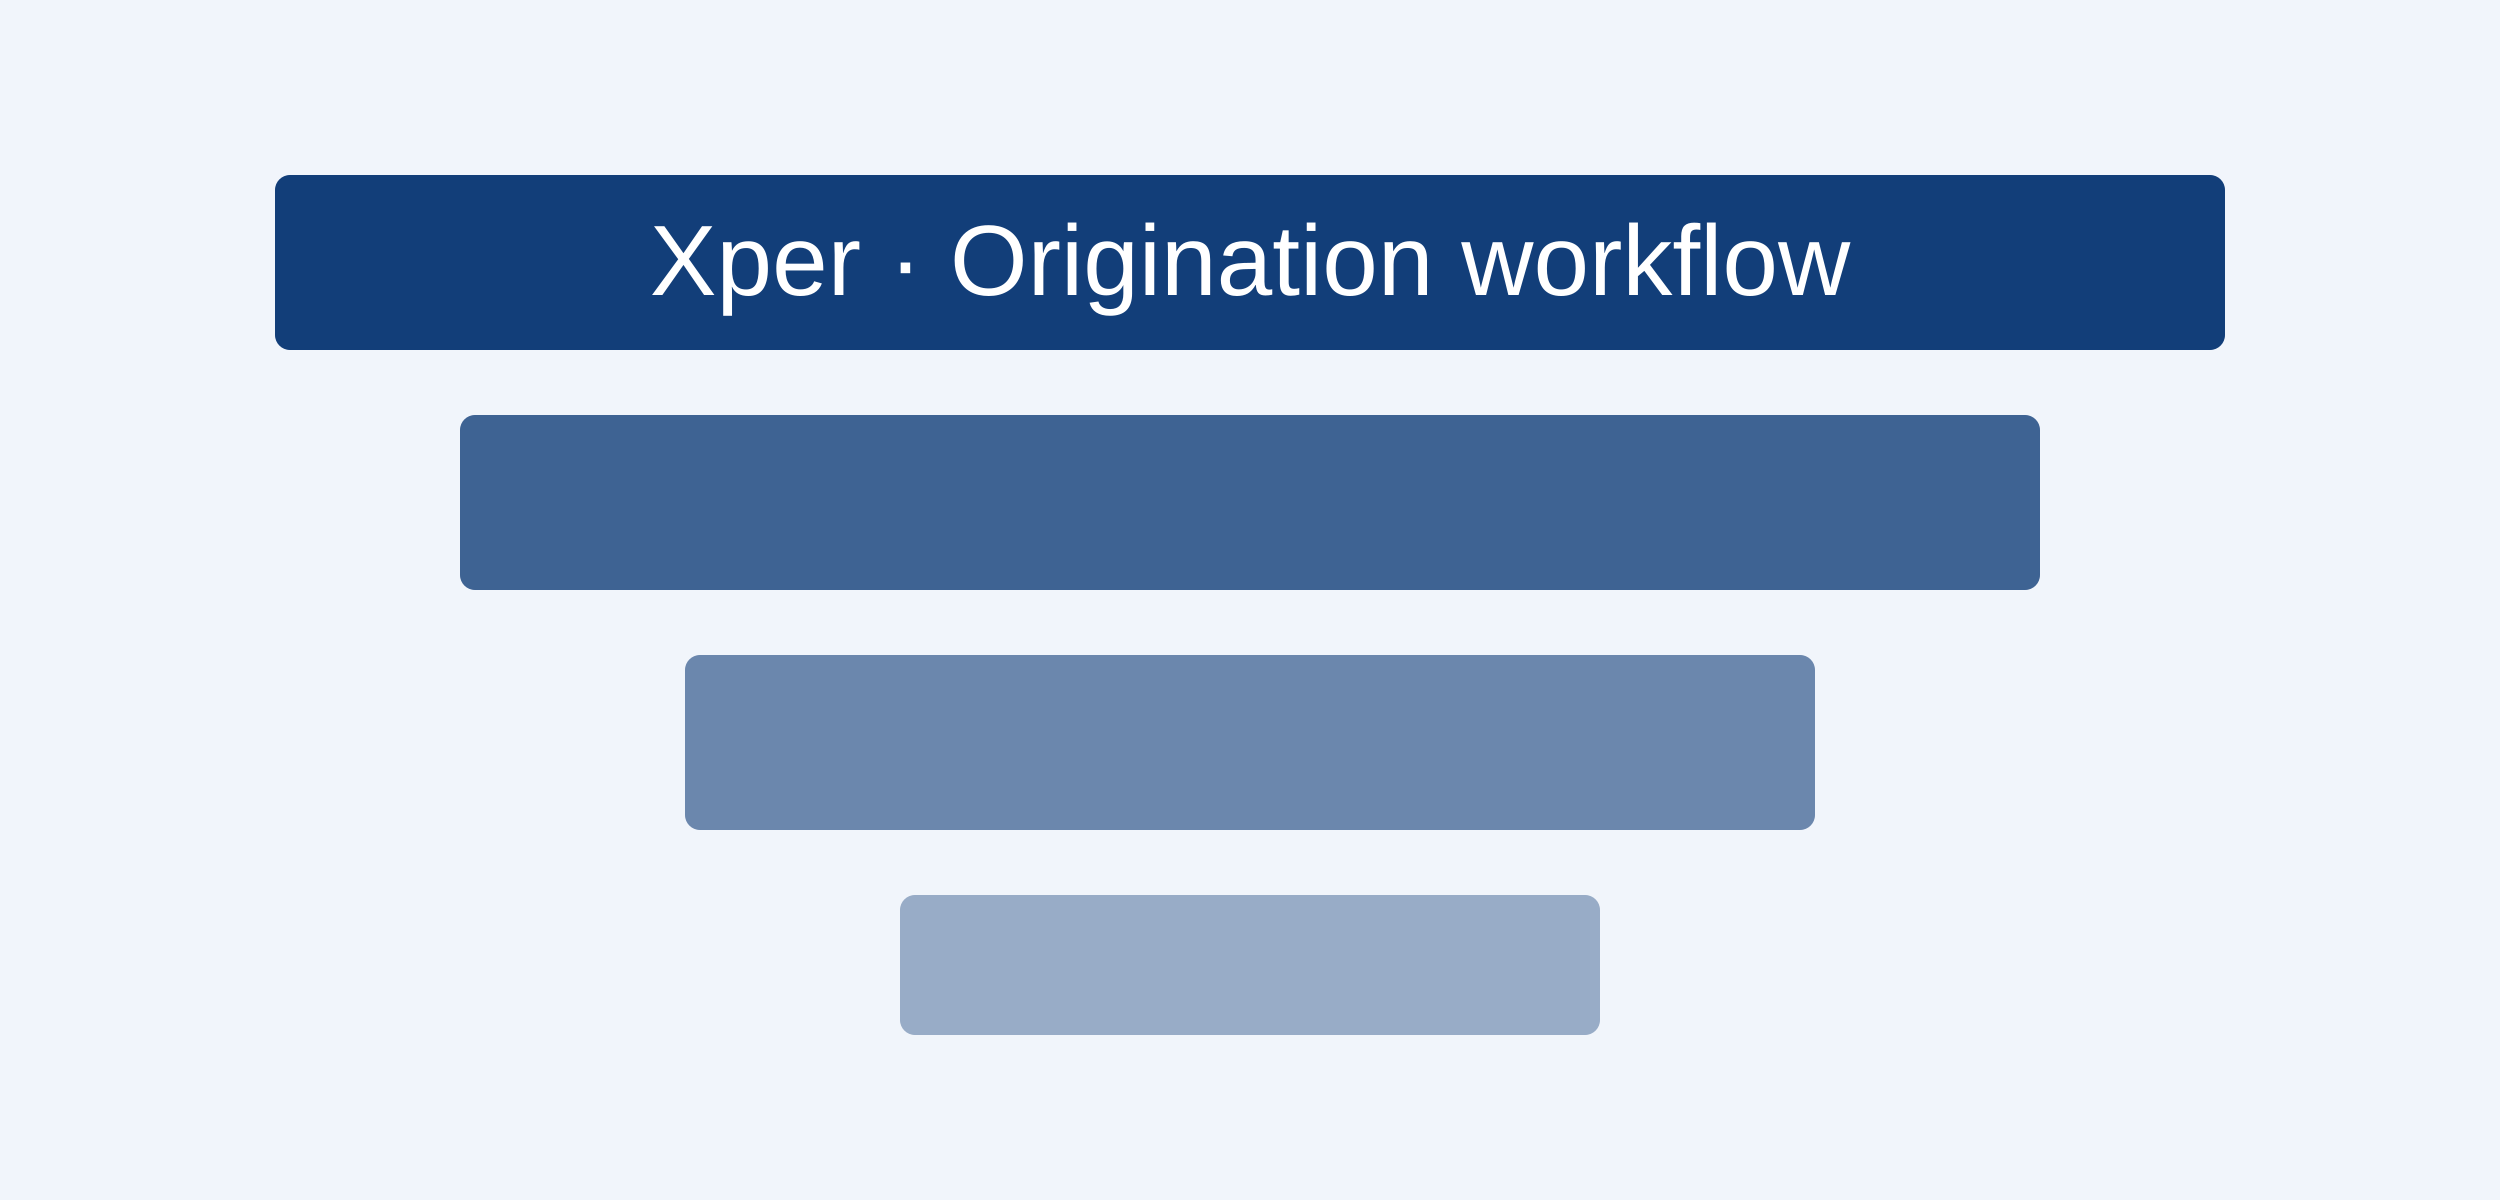
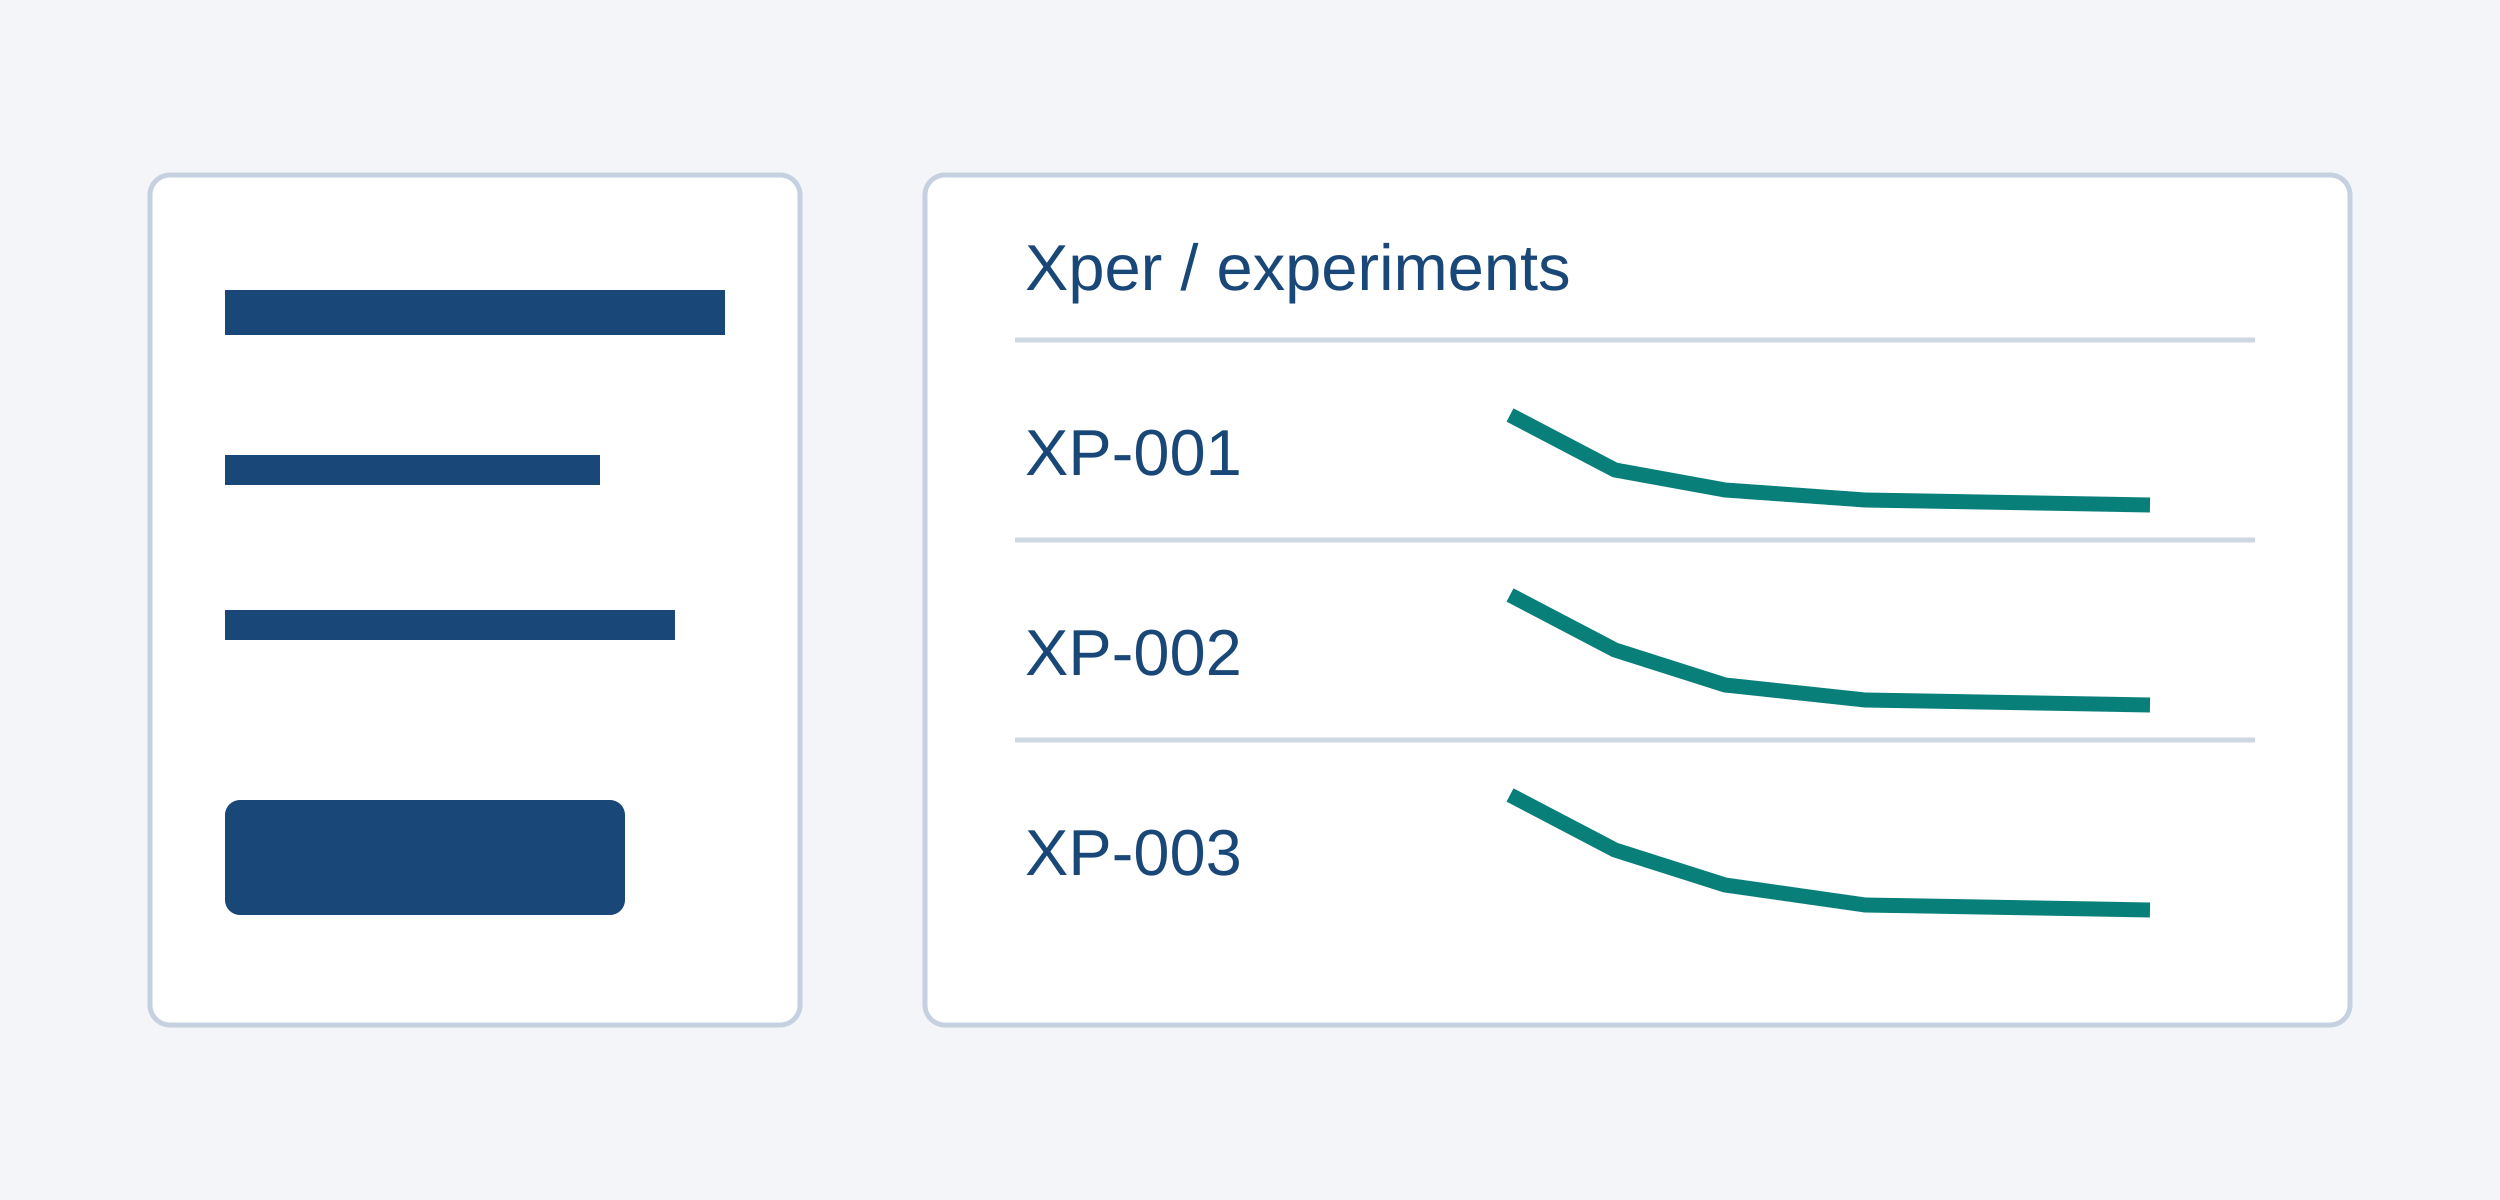
<svg xmlns="http://www.w3.org/2000/svg" viewBox="0 0 500 240">
-   <rect width="500" height="240" fill="#f1f5fb" />
-   <g fill="#123e79">
-     <rect x="55" y="35" width="390" height="35" rx="3" />
-     <rect x="92" y="83" width="316" height="35" rx="3" opacity=".8" />
-     <rect x="137" y="131" width="226" height="35" rx="3" opacity=".6" />
-     <rect x="180" y="179" width="140" height="28" rx="3" opacity=".4" />
+   <rect width="500" height="240" fill="#f3f5f8" />
+   <g fill="white" stroke="#c5d1e0">
+     <rect x="30" y="35" width="130" height="170" rx="4" />
+     <rect x="185" y="35" width="285" height="170" rx="4" />
  </g>
-   <text x="250" y="59" text-anchor="middle" fill="white" font-family="Arial" font-size="20">Xper · Origination workflow</text>
+   <g fill="#184778">
+     <rect x="45" y="58" width="100" height="9" />
+     <rect x="45" y="91" width="75" height="6" />
+     <rect x="45" y="122" width="90" height="6" />
+     <rect x="45" y="160" width="80" height="23" rx="3" />
+   </g>
+   <g stroke="#ced8e3">
+     <path d="M203 68H451M203 108H451M203 148H451" />
+   </g>
+   <g fill="#184778" font-family="Arial" font-size="13">
+     <text x="205" y="58">Xper / experiments</text>
+     <text x="205" y="95">XP-001</text>
+     <text x="205" y="135">XP-002</text>
+     <text x="205" y="175">XP-003</text>
+   </g>
+   <path d="M302 83L323 94L345 98L373 100L430 101M302 119L323 130L345 137L373 140L430 141M302 159L323 170L345 177L373 181L430 182" fill="none" stroke="#087f78" stroke-width="3" />
</svg>
